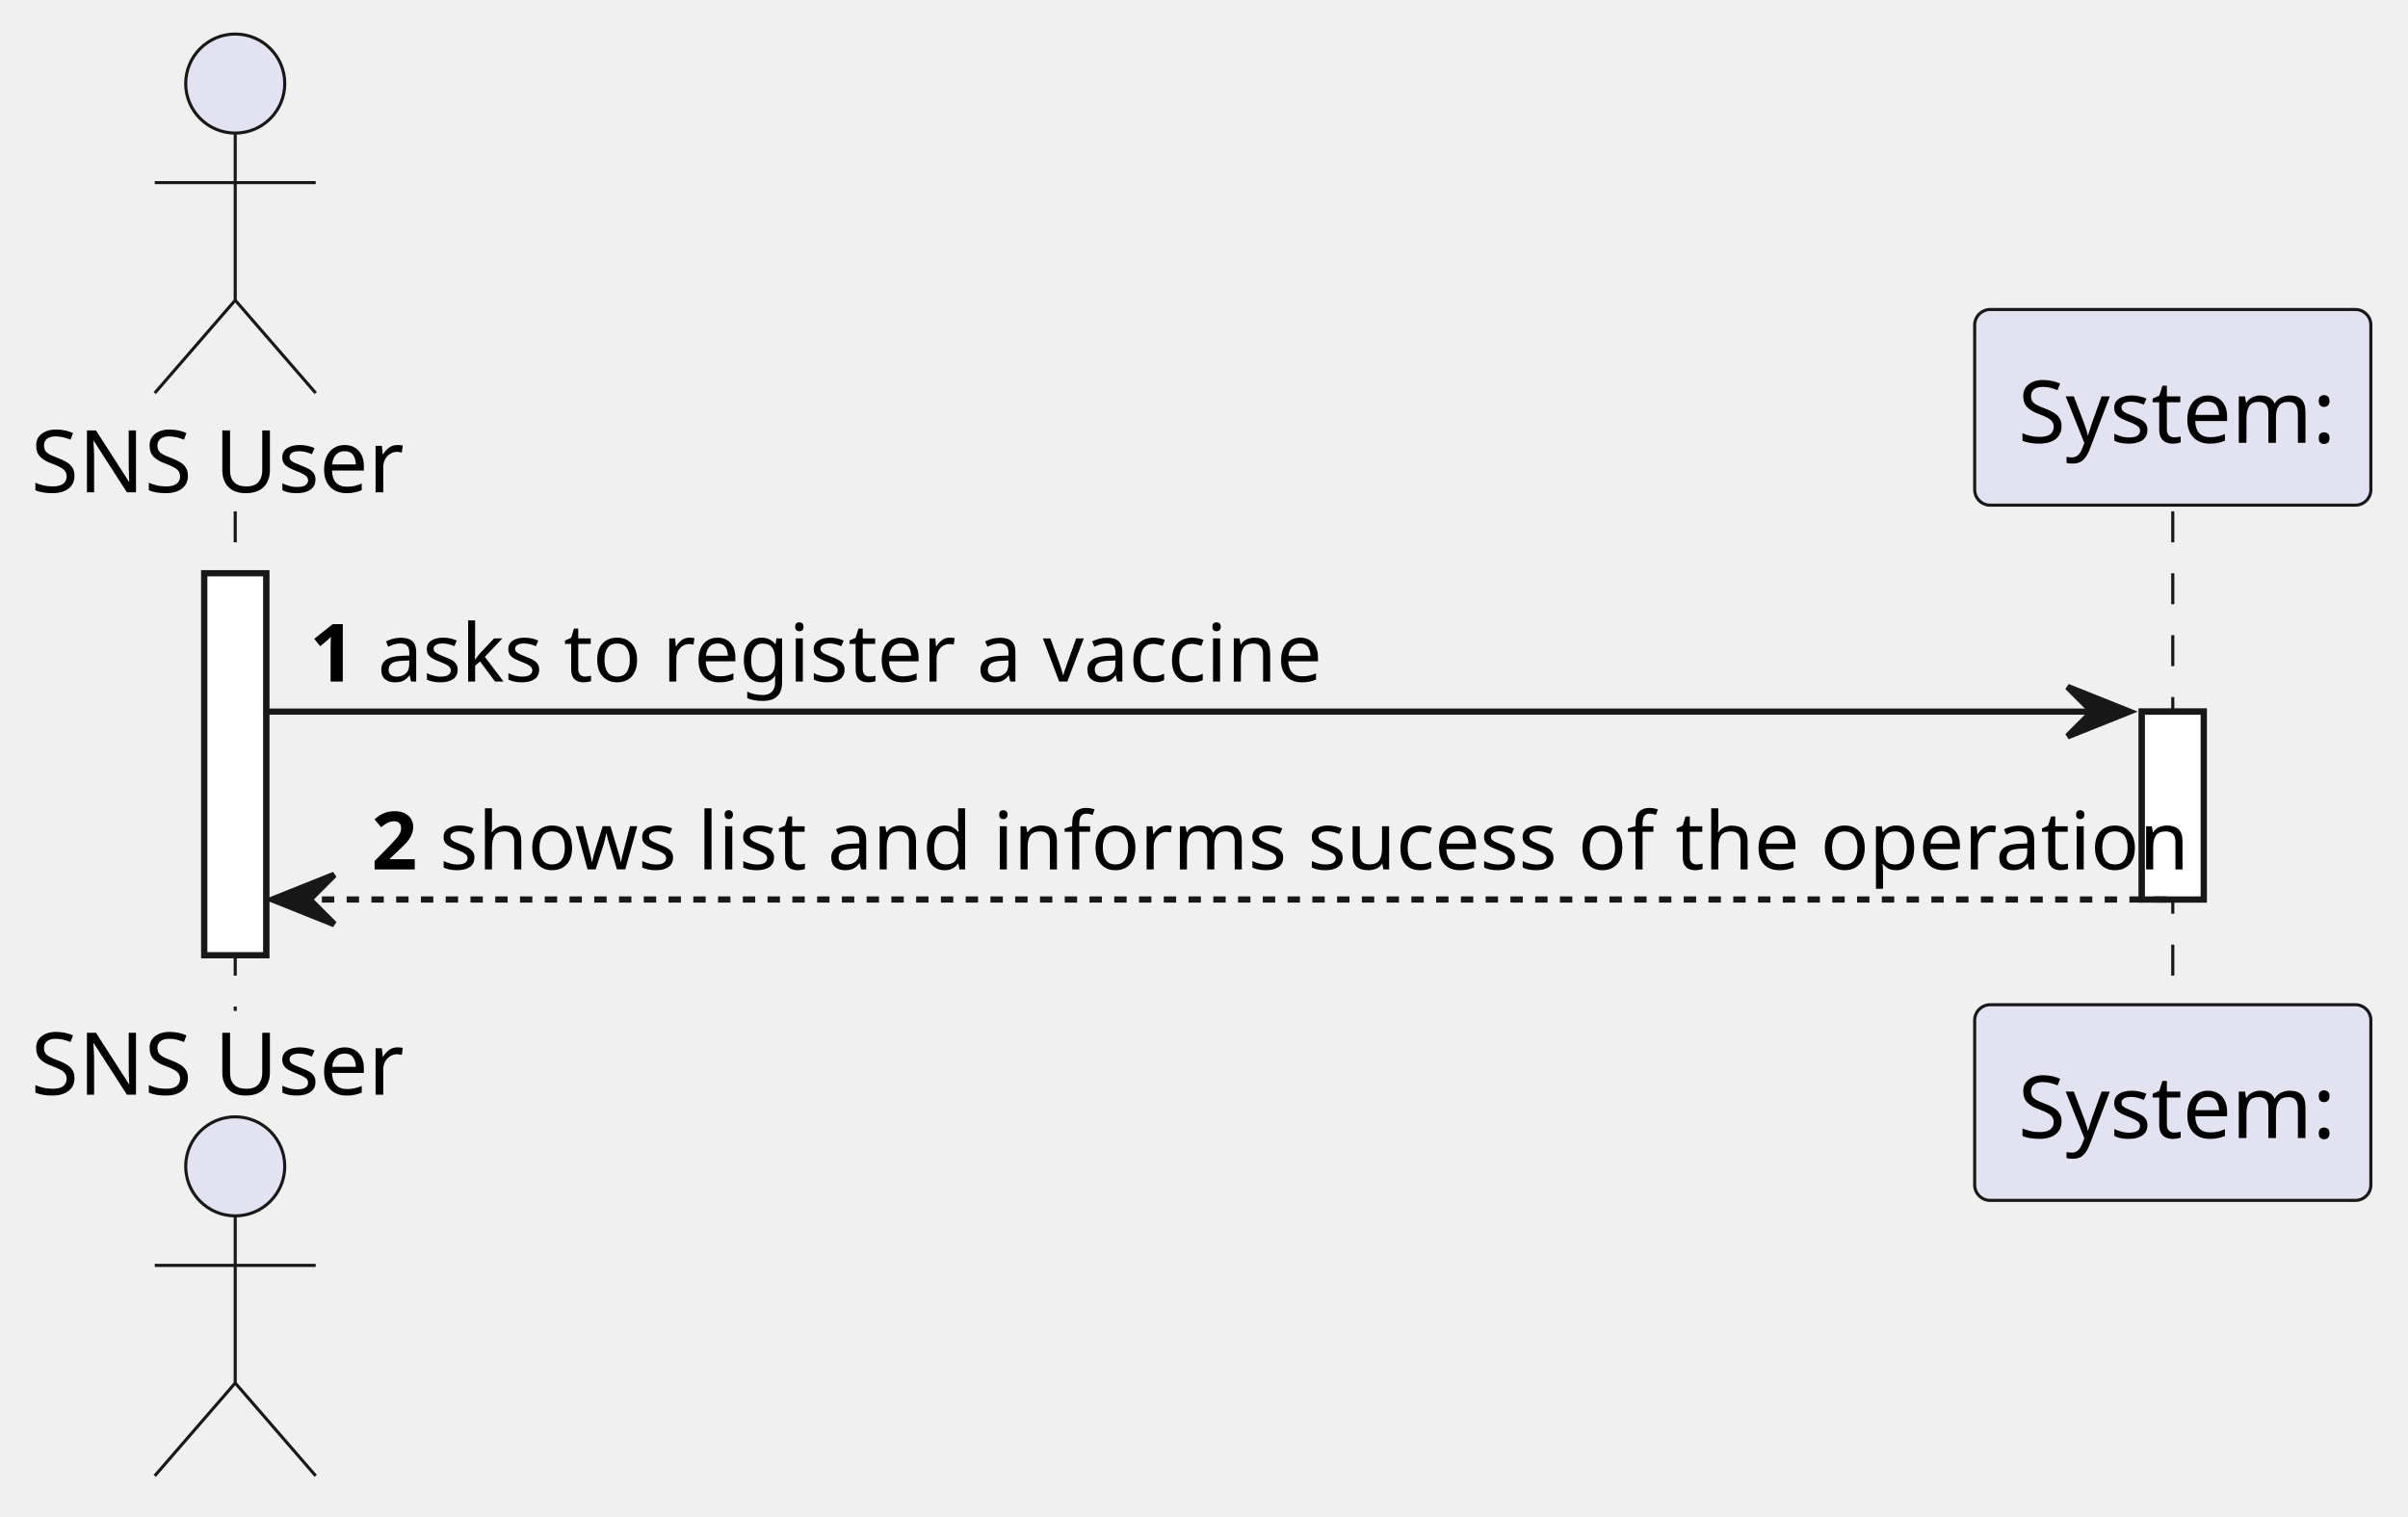
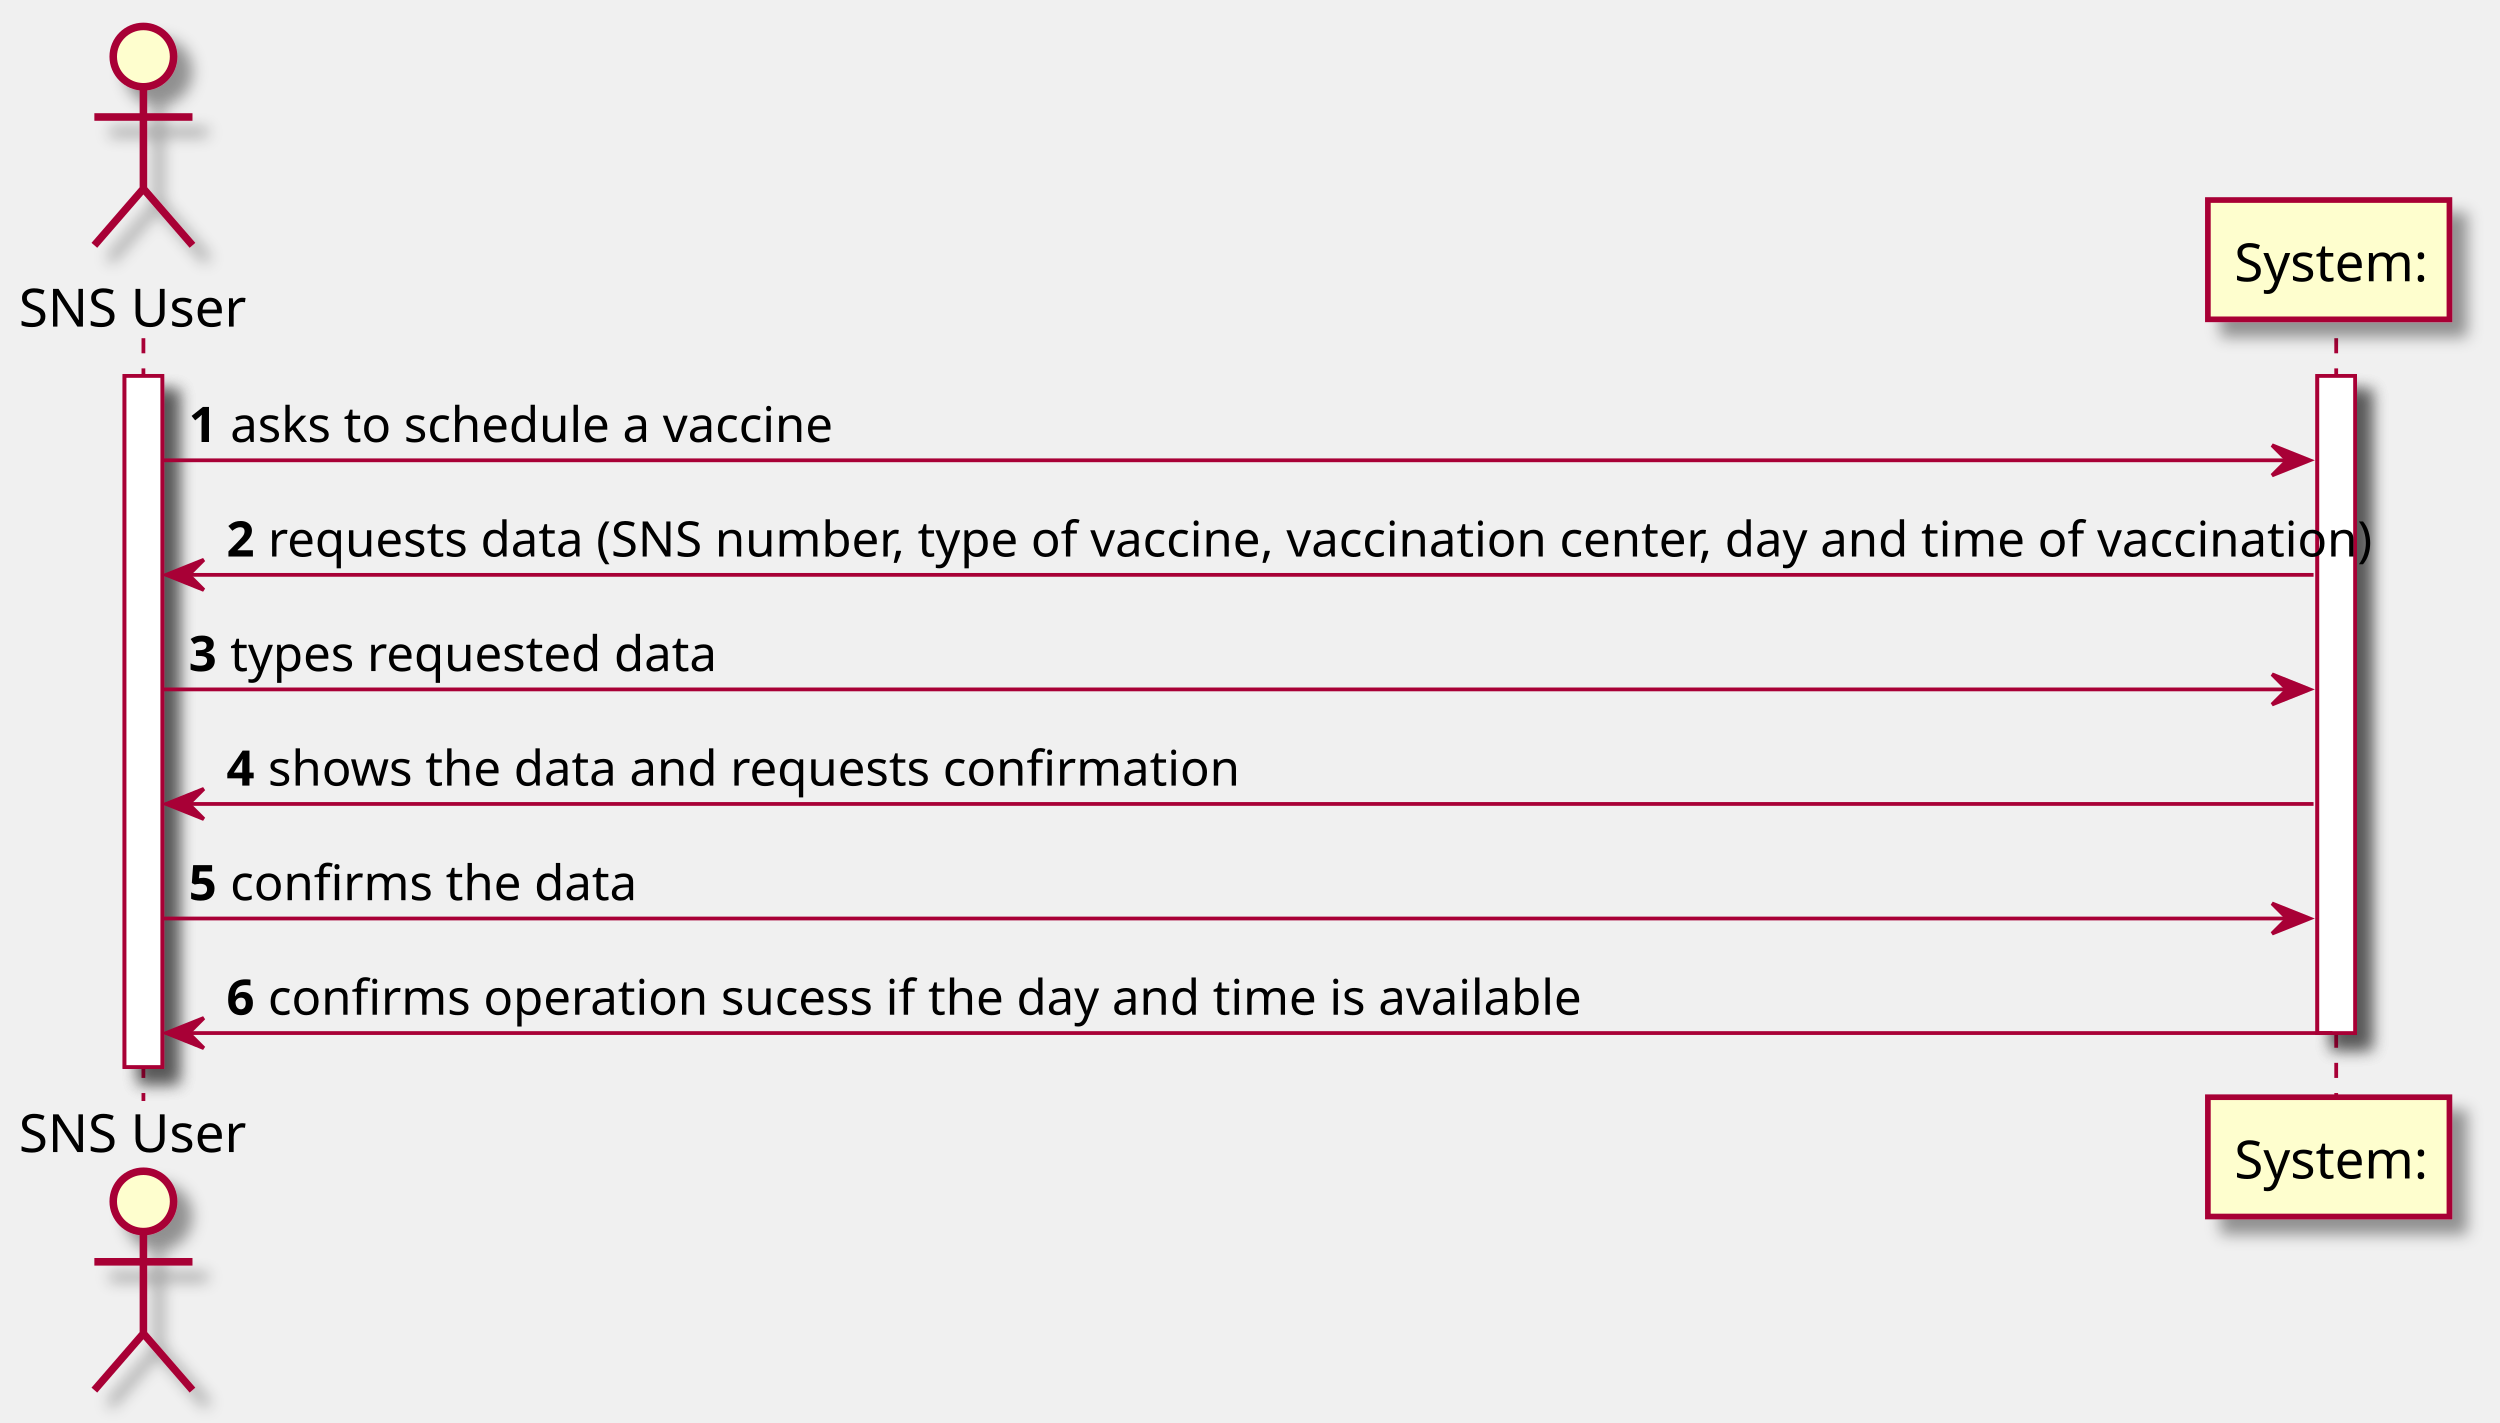
- <svg xmlns="http://www.w3.org/2000/svg" contentStyleType="text/css" height="245px" preserveAspectRatio="none" style="width:389px;height:245px;background:#FFFFFF;" version="1.1" viewBox="0 0 389 245" width="389px" zoomAndPan="magnify">
-   <defs />
+ <svg xmlns="http://www.w3.org/2000/svg" contentScriptType="application/ecmascript" contentStyleType="text/css" height="471.25px" preserveAspectRatio="none" style="width:828px;height:471px;background:#FFFFFF;" version="1.1" viewBox="0 0 828 471" width="828.75px" zoomAndPan="magnify">
+   <defs>
+     <filter height="300%" id="fozdewkiwtrda" width="300%" x="-1" y="-1">
+       <feGaussianBlur result="blurOut" stdDeviation="2.5" />
+       <feColorMatrix in="blurOut" result="blurOut2" type="matrix" values="0 0 0 0 0 0 0 0 0 0 0 0 0 0 0 0 0 0 .4 0" />
+       <feOffset dx="5.0" dy="5.0" in="blurOut2" result="blurOut3" />
+       <feBlend in="SourceGraphic" in2="blurOut3" mode="normal" />
+     </filter>
+   </defs>
  <g>
-     <rect fill="#FFFFFF" height="61.703" style="stroke:#181818;stroke-width:1.0;" width="10" x="33" y="92.609" />
-     <rect fill="#FFFFFF" height="30.352" style="stroke:#181818;stroke-width:1.0;" width="10" x="346" y="114.961" />
-     <line style="stroke:#181818;stroke-width:0.5;stroke-dasharray:5.0,5.0;" x1="38" x2="38" y1="82.609" y2="163.312" />
-     <line style="stroke:#181818;stroke-width:0.5;stroke-dasharray:5.0,5.0;" x1="351" x2="351" y1="82.609" y2="163.312" />
-     <text fill="#000000" font-family="sans-serif" font-size="14" lengthAdjust="spacing" textLength="60" x="5" y="79.533">SNS User</text>
-     <ellipse cx="38" cy="13.5" fill="#E2E2F0" rx="8" ry="8" style="stroke:#181818;stroke-width:0.5;" />
-     <path d="M38,21.5 L38,48.5 M25,29.5 L51,29.5 M38,48.5 L25,63.5 M38,48.5 L51,63.5 " fill="none" style="stroke:#181818;stroke-width:0.5;" />
-     <text fill="#000000" font-family="sans-serif" font-size="14" lengthAdjust="spacing" textLength="60" x="5" y="176.846">SNS User</text>
-     <ellipse cx="38" cy="188.422" fill="#E2E2F0" rx="8" ry="8" style="stroke:#181818;stroke-width:0.5;" />
-     <path d="M38,196.422 L38,223.422 M25,204.422 L51,204.422 M38,223.422 L25,238.422 M38,223.422 L51,238.422 " fill="none" style="stroke:#181818;stroke-width:0.5;" />
-     <rect fill="#E2E2F0" height="31.609" rx="2.5" ry="2.5" style="stroke:#181818;stroke-width:0.5;" width="64" x="319" y="50" />
-     <text fill="#000000" font-family="sans-serif" font-size="14" lengthAdjust="spacing" textLength="50" x="326" y="71.533">System:</text>
-     <rect fill="#E2E2F0" height="31.609" rx="2.5" ry="2.5" style="stroke:#181818;stroke-width:0.5;" width="64" x="319" y="162.312" />
-     <text fill="#000000" font-family="sans-serif" font-size="14" lengthAdjust="spacing" textLength="50" x="326" y="183.846">System:</text>
-     <rect fill="#FFFFFF" height="61.703" style="stroke:#181818;stroke-width:1.0;" width="10" x="33" y="92.609" />
-     <rect fill="#FFFFFF" height="30.352" style="stroke:#181818;stroke-width:1.0;" width="10" x="346" y="114.961" />
-     <polygon fill="#181818" points="334,110.961,344,114.961,334,118.961,338,114.961" style="stroke:#181818;stroke-width:1.0;" />
-     <line style="stroke:#181818;stroke-width:1.0;" x1="43" x2="340" y1="114.961" y2="114.961" />
-     <text fill="#000000" font-family="sans-serif" font-size="13" font-weight="bold" lengthAdjust="spacing" textLength="7" x="50" y="110.105">1</text>
-     <text fill="#000000" font-family="sans-serif" font-size="13" lengthAdjust="spacing" textLength="148" x="61" y="110.105">asks to register a vaccine</text>
-     <polygon fill="#181818" points="54,141.312,44,145.312,54,149.312,50,145.312" style="stroke:#181818;stroke-width:1.0;" />
-     <line style="stroke:#181818;stroke-width:1.0;stroke-dasharray:2.0,2.0;" x1="48" x2="350" y1="145.312" y2="145.312" />
-     <text fill="#000000" font-family="sans-serif" font-size="13" font-weight="bold" lengthAdjust="spacing" textLength="7" x="60" y="140.456">2</text>
-     <text fill="#000000" font-family="sans-serif" font-size="13" lengthAdjust="spacing" textLength="268" x="71" y="140.456">shows list and informs sucess of the operation</text>
+     <rect fill="#FFFFFF" filter="url(#fozdewkiwtrda)" height="228.887" style="stroke:#A80036;stroke-width:1.25;" width="12.5" x="41.25" y="124.512" />
+     <rect fill="#FFFFFF" filter="url(#fozdewkiwtrda)" height="217.637" style="stroke:#A80036;stroke-width:1.25;" width="12.5" x="767.5" y="124.512" />
+     <line style="stroke:#A80036;stroke-width:1.25;stroke-dasharray:5.0,5.0;" x1="47.5" x2="47.5" y1="112.012" y2="364.648" />
+     <line style="stroke:#A80036;stroke-width:1.25;stroke-dasharray:5.0,5.0;" x1="773.75" x2="773.75" y1="112.012" y2="364.648" />
+     <text fill="#000000" font-family="sans-serif" font-size="17.5" lengthAdjust="spacing" textLength="75" x="6.25" y="108.166">SNS User</text>
+     <ellipse cx="47.5" cy="18.75" fill="#FEFECE" filter="url(#fozdewkiwtrda)" rx="10" ry="10" style="stroke:#A80036;stroke-width:2.5;" />
+     <path d="M47.5,28.75 L47.5,62.5 M31.25,38.75 L63.75,38.75 M47.5,62.5 L31.25,81.25 M47.5,62.5 L63.75,81.25 " fill="none" filter="url(#fozdewkiwtrda)" style="stroke:#A80036;stroke-width:2.5;" />
+     <text fill="#000000" font-family="sans-serif" font-size="17.5" lengthAdjust="spacing" textLength="75" x="6.25" y="381.565">SNS User</text>
+     <ellipse cx="47.5" cy="397.91" fill="#FEFECE" filter="url(#fozdewkiwtrda)" rx="10" ry="10" style="stroke:#A80036;stroke-width:2.5;" />
+     <path d="M47.5,407.91 L47.5,441.66 M31.25,417.91 L63.75,417.91 M47.5,441.66 L31.25,460.41 M47.5,441.66 L63.75,460.41 " fill="none" filter="url(#fozdewkiwtrda)" style="stroke:#A80036;stroke-width:2.5;" />
+     <rect fill="#FEFECE" filter="url(#fozdewkiwtrda)" height="39.512" style="stroke:#A80036;stroke-width:1.875;" width="80" x="731.25" y="66.25" />
+     <text fill="#000000" font-family="sans-serif" font-size="17.5" lengthAdjust="spacing" textLength="62.5" x="740" y="93.166">System:</text>
+     <rect fill="#FEFECE" filter="url(#fozdewkiwtrda)" height="39.512" style="stroke:#A80036;stroke-width:1.875;" width="80" x="731.25" y="363.398" />
+     <text fill="#000000" font-family="sans-serif" font-size="17.5" lengthAdjust="spacing" textLength="62.5" x="740" y="390.315">System:</text>
+     <rect fill="#FFFFFF" filter="url(#fozdewkiwtrda)" height="228.887" style="stroke:#A80036;stroke-width:1.25;" width="12.5" x="41.25" y="124.512" />
+     <rect fill="#FFFFFF" filter="url(#fozdewkiwtrda)" height="217.637" style="stroke:#A80036;stroke-width:1.25;" width="12.5" x="767.5" y="124.512" />
+     <polygon fill="#A80036" points="752.5,147.451,765,152.451,752.5,157.451,757.5,152.451" style="stroke:#A80036;stroke-width:1.25;" />
+     <line style="stroke:#A80036;stroke-width:1.25;" x1="53.75" x2="760" y1="152.451" y2="152.451" />
+     <text fill="#000000" font-family="sans-serif" font-size="16.25" font-weight="bold" lengthAdjust="spacing" textLength="8.75" x="62.5" y="146.381">1</text>
+     <text fill="#000000" font-family="sans-serif" font-size="16.25" lengthAdjust="spacing" textLength="196.25" x="76.25" y="146.381">asks to schedule a vaccine</text>
+     <polygon fill="#A80036" points="67.5,185.391,55,190.391,67.5,195.391,62.5,190.391" style="stroke:#A80036;stroke-width:1.25;" />
+     <line style="stroke:#A80036;stroke-width:1.25;" x1="60" x2="766.25" y1="190.391" y2="190.391" />
+     <text fill="#000000" font-family="sans-serif" font-size="16.25" font-weight="bold" lengthAdjust="spacing" textLength="8.75" x="75" y="184.32">2</text>
+     <text fill="#000000" font-family="sans-serif" font-size="16.25" lengthAdjust="spacing" textLength="670" x="88.75" y="184.32">requests data (SNS number, type of vaccine, vaccination center, day and time of vaccination)</text>
+     <polygon fill="#A80036" points="752.5,223.33,765,228.33,752.5,233.33,757.5,228.33" style="stroke:#A80036;stroke-width:1.25;" />
+     <line style="stroke:#A80036;stroke-width:1.25;" x1="53.75" x2="760" y1="228.33" y2="228.33" />
+     <text fill="#000000" font-family="sans-serif" font-size="16.25" font-weight="bold" lengthAdjust="spacing" textLength="8.75" x="62.5" y="222.26">3</text>
+     <text fill="#000000" font-family="sans-serif" font-size="16.25" lengthAdjust="spacing" textLength="152.5" x="76.25" y="222.26">types requested data</text>
+     <polygon fill="#A80036" points="67.5,261.269,55,266.269,67.5,271.269,62.5,266.269" style="stroke:#A80036;stroke-width:1.25;" />
+     <line style="stroke:#A80036;stroke-width:1.25;" x1="60" x2="766.25" y1="266.269" y2="266.269" />
+     <text fill="#000000" font-family="sans-serif" font-size="16.25" font-weight="bold" lengthAdjust="spacing" textLength="8.75" x="75" y="260.199">4</text>
+     <text fill="#000000" font-family="sans-serif" font-size="16.25" lengthAdjust="spacing" textLength="301.25" x="88.75" y="260.199">shows the data and requests confirmation</text>
+     <polygon fill="#A80036" points="752.5,299.209,765,304.209,752.5,309.209,757.5,304.209" style="stroke:#A80036;stroke-width:1.25;" />
+     <line style="stroke:#A80036;stroke-width:1.25;" x1="53.75" x2="760" y1="304.209" y2="304.209" />
+     <text fill="#000000" font-family="sans-serif" font-size="16.25" font-weight="bold" lengthAdjust="spacing" textLength="8.75" x="62.5" y="298.138">5</text>
+     <text fill="#000000" font-family="sans-serif" font-size="16.25" lengthAdjust="spacing" textLength="125" x="76.25" y="298.138">confirms the data</text>
+     <polygon fill="#A80036" points="67.5,337.148,55,342.148,67.5,347.148,62.5,342.148" style="stroke:#A80036;stroke-width:1.25;" />
+     <line style="stroke:#A80036;stroke-width:1.25;" x1="60" x2="772.5" y1="342.148" y2="342.148" />
+     <text fill="#000000" font-family="sans-serif" font-size="16.25" font-weight="bold" lengthAdjust="spacing" textLength="8.75" x="75" y="336.078">6</text>
+     <text fill="#000000" font-family="sans-serif" font-size="16.25" lengthAdjust="spacing" textLength="412.5" x="88.75" y="336.078">confirms operation sucess if the day and time is available</text>
  </g>
</svg>
